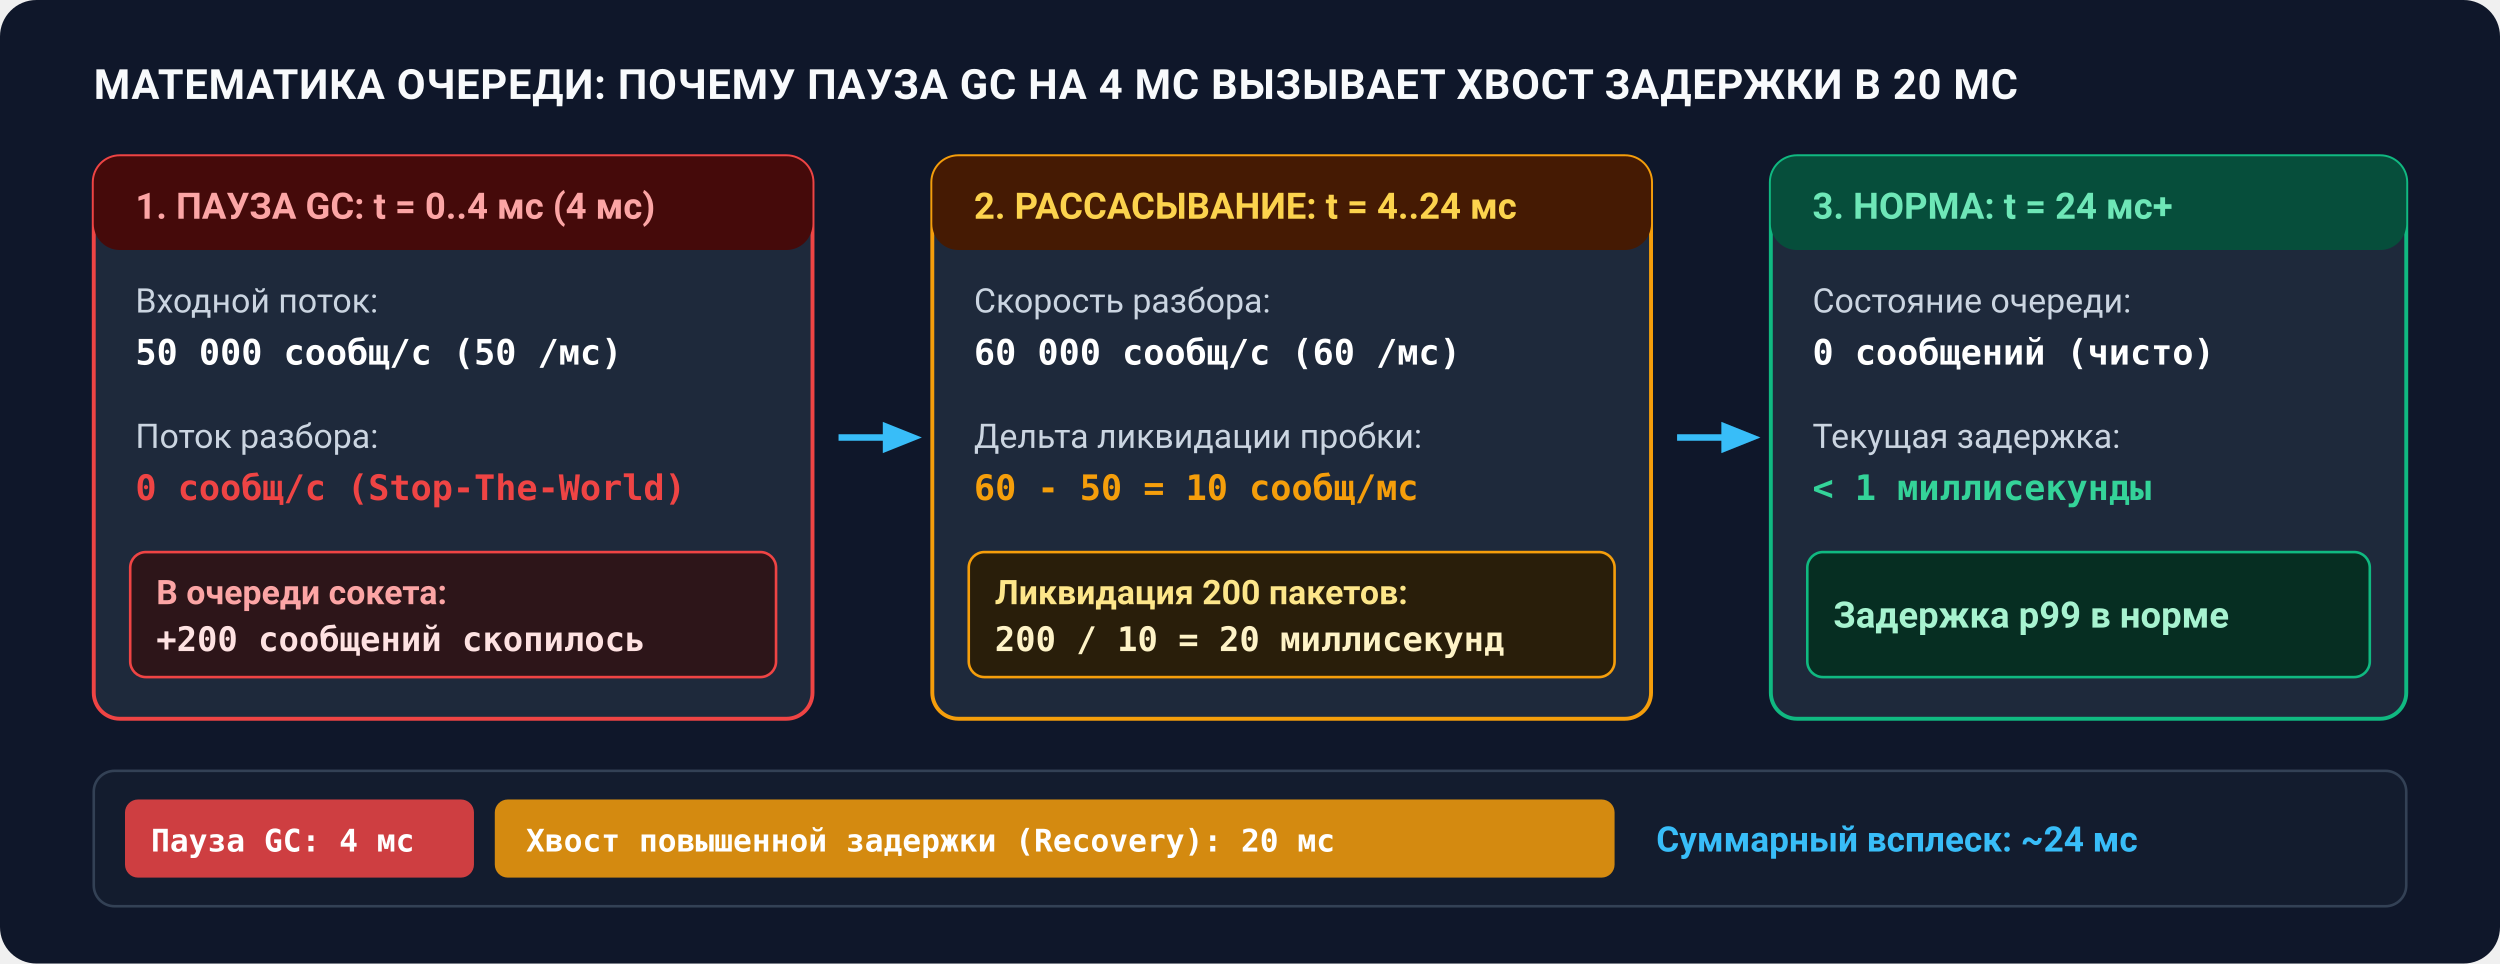
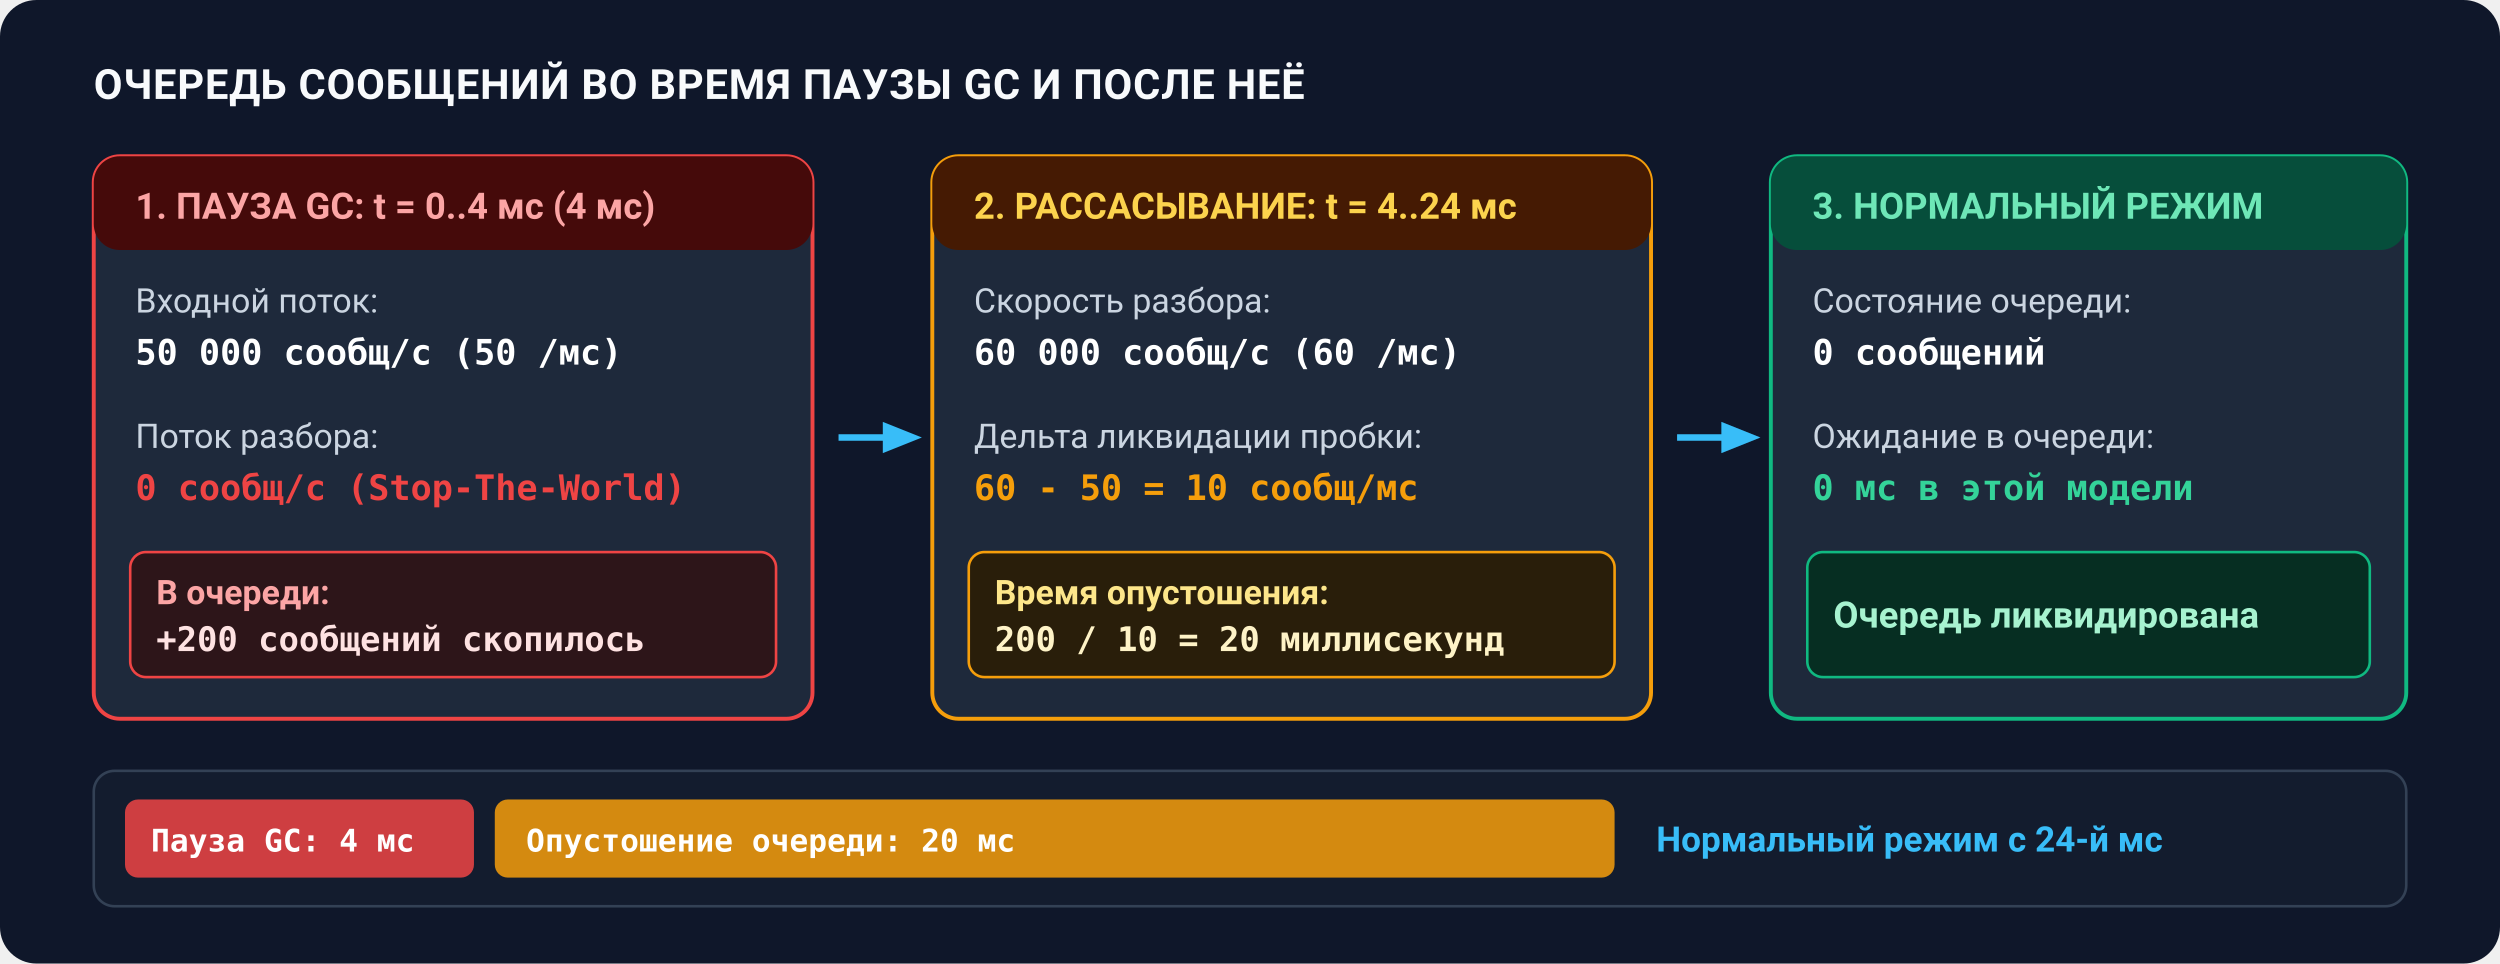
<svg xmlns="http://www.w3.org/2000/svg" width="960" height="370" viewBox="0 0 960 370" role="img" aria-labelledby="title desc">
  <defs>
    <marker id="arrow" viewBox="0 0 10 10" refX="6" refY="5" markerWidth="6" markerHeight="6" orient="auto-start-reverse">
      <path d="M 0 1 L 10 5 L 0 9 z" fill="#38bdf8" />
    </marker>
  </defs>
  <rect width="960" height="370" rx="14" fill="#0f172a" />
-   <text x="36" y="38" fill="#f8fafc" font-family="-apple-system, BlinkMacSystemFont, 'Segoe UI', Roboto, sans-serif" font-size="16" font-weight="700" letter-spacing="0.3">МАТЕМАТИКА ОЧЕРЕДИ: ПОЧЕМУ ПАУЗА GC НА 4 МС ВЫЗЫВАЕТ ХВОСТ ЗАДЕРЖКИ В 20 МС</text>
+   <text x="36" y="38" fill="#f8fafc" font-family="-apple-system, BlinkMacSystemFont, 'Segoe UI', Roboto, sans-serif" font-size="16" font-weight="700" letter-spacing="0.3">ОЧЕРЕДЬ СООБЩЕНИЙ ВО ВРЕМЯ ПАУЗЫ GC И ПОСЛЕ НЕЁ</text>
  <g transform="translate(36, 60)">
    <rect width="276" height="216" rx="10" fill="#1e293b" stroke="#ef4444" stroke-width="1.5" />
    <rect x="0" y="0" width="276" height="36" rx="10" fill="#450a0a" />
    <text x="16" y="24" fill="#fca5a5" font-family="-apple-system, BlinkMacSystemFont, 'Segoe UI', Roboto, sans-serif" font-size="14" font-weight="700">1. ПАУЗА GC: t = 0..4 мс (4 мс)</text>
    <text x="16" y="60" fill="#cbd5e1" font-family="-apple-system, BlinkMacSystemFont, 'Segoe UI', Roboto, sans-serif" font-size="13">Входной поток:</text>
    <text x="16" y="80" fill="#ffffff" font-family="ui-monospace, monospace" font-size="13.5" font-weight="700">50 000 сообщ/с (50 /мс)</text>
    <text x="16" y="112" fill="#cbd5e1" font-family="-apple-system, BlinkMacSystemFont, 'Segoe UI', Roboto, sans-serif" font-size="13">Поток разбора:</text>
    <text x="16" y="132" fill="#ef4444" font-family="ui-monospace, monospace" font-size="13.5" font-weight="700">0 сообщ/с (Stop-The-World)</text>
    <rect x="14" y="152" width="248" height="48" rx="6" fill="#2d1519" stroke="#ef4444" stroke-width="1" />
-     <text x="24" y="172" fill="#fca5a5" font-family="-apple-system, BlinkMacSystemFont, 'Segoe UI', Roboto, sans-serif" font-size="13" font-weight="700">В очереди сокета:</text>
+     <text x="24" y="172" fill="#fca5a5" font-family="-apple-system, BlinkMacSystemFont, 'Segoe UI', Roboto, sans-serif" font-size="13" font-weight="700">В очереди:</text>
    <text x="24" y="190" fill="#fee2e2" font-family="ui-monospace, monospace" font-size="13" font-weight="600">+200 сообщений скопилось</text>
  </g>
  <path d="M 322 168 L 348 168" stroke="#38bdf8" stroke-width="2.5" marker-end="url(#arrow)" />
  <g transform="translate(358, 60)">
    <rect width="276" height="216" rx="10" fill="#1e293b" stroke="#f59e0b" stroke-width="1.5" />
    <rect x="0" y="0" width="276" height="36" rx="10" fill="#451a03" />
    <text x="16" y="24" fill="#fcd34d" font-family="-apple-system, BlinkMacSystemFont, 'Segoe UI', Roboto, sans-serif" font-size="14" font-weight="700">2. РАССАСЫВАНИЕ: t = 4..24 мс</text>
    <text x="16" y="60" fill="#cbd5e1" font-family="-apple-system, BlinkMacSystemFont, 'Segoe UI', Roboto, sans-serif" font-size="13">Скорость разбора:</text>
    <text x="16" y="80" fill="#ffffff" font-family="ui-monospace, monospace" font-size="13.5" font-weight="700">60 000 сообщ/с (60 /мс)</text>
    <text x="16" y="112" fill="#cbd5e1" font-family="-apple-system, BlinkMacSystemFont, 'Segoe UI', Roboto, sans-serif" font-size="13">Дельта ликвидации пробки:</text>
    <text x="16" y="132" fill="#f59e0b" font-family="ui-monospace, monospace" font-size="13.5" font-weight="700">60 - 50 = 10 сообщ/мс</text>
    <rect x="14" y="152" width="248" height="48" rx="6" fill="#291e0a" stroke="#f59e0b" stroke-width="1" />
-     <text x="24" y="172" fill="#fde68a" font-family="-apple-system, BlinkMacSystemFont, 'Segoe UI', Roboto, sans-serif" font-size="13" font-weight="700">Ликвидация 200 пакетов:</text>
+     <text x="24" y="172" fill="#fde68a" font-family="-apple-system, BlinkMacSystemFont, 'Segoe UI', Roboto, sans-serif" font-size="13" font-weight="700">Время опустошения:</text>
    <text x="24" y="190" fill="#fef3c7" font-family="ui-monospace, monospace" font-size="13" font-weight="600">200 / 10 = 20 миллисекунд</text>
  </g>
  <path d="M 644 168 L 670 168" stroke="#38bdf8" stroke-width="2.5" marker-end="url(#arrow)" />
  <g transform="translate(680, 60)">
    <rect width="244" height="216" rx="10" fill="#1e293b" stroke="#10b981" stroke-width="1.5" />
    <rect x="0" y="0" width="244" height="36" rx="10" fill="#064e3b" />
-     <text x="16" y="24" fill="#6ee7b7" font-family="-apple-system, BlinkMacSystemFont, 'Segoe UI', Roboto, sans-serif" font-size="14" font-weight="700">3. НОРМА: t = 24 мс+</text>
+     <text x="16" y="24" fill="#6ee7b7" font-family="-apple-system, BlinkMacSystemFont, 'Segoe UI', Roboto, sans-serif" font-size="14" font-weight="700">3. НОРМАЛЬНЫЙ РЕЖИМ</text>
    <text x="16" y="60" fill="#cbd5e1" font-family="-apple-system, BlinkMacSystemFont, 'Segoe UI', Roboto, sans-serif" font-size="13">Состояние очереди:</text>
-     <text x="16" y="80" fill="#ffffff" font-family="ui-monospace, monospace" font-size="13.5" font-weight="700">0 сообщений (чисто)</text>
-     <text x="16" y="112" fill="#cbd5e1" font-family="-apple-system, BlinkMacSystemFont, 'Segoe UI', Roboto, sans-serif" font-size="13">Текущая задержка:</text>
-     <text x="16" y="132" fill="#34d399" font-family="ui-monospace, monospace" font-size="13.5" font-weight="700">&lt; 1 миллисекунды</text>
+     <text x="16" y="80" fill="#ffffff" font-family="ui-monospace, monospace" font-size="13.5" font-weight="700">0 сообщений</text>
+     <text x="16" y="112" fill="#cbd5e1" font-family="-apple-system, BlinkMacSystemFont, 'Segoe UI', Roboto, sans-serif" font-size="13">Ожидание в очереди:</text>
+     <text x="16" y="132" fill="#34d399" font-family="ui-monospace, monospace" font-size="13.5" font-weight="700">0 мс в этой модели</text>
    <rect x="14" y="152" width="216" height="48" rx="6" fill="#062e22" stroke="#10b981" stroke-width="1" />
-     <text x="24" y="181" fill="#a7f3d0" font-family="-apple-system, BlinkMacSystemFont, 'Segoe UI', Roboto, sans-serif" font-size="14" font-weight="700">Задержка p99 в норме</text>
+     <text x="24" y="181" fill="#a7f3d0" font-family="-apple-system, BlinkMacSystemFont, 'Segoe UI', Roboto, sans-serif" font-size="14" font-weight="700">Очередь ликвидирована</text>
  </g>
  <g transform="translate(36, 296)">
    <rect width="888" height="52" rx="8" fill="#131c2e" stroke="#334155" stroke-width="1" />
    <rect x="12" y="11" width="134" height="30" rx="5" fill="#ef4444" fill-opacity="0.85" />
    <text x="22" y="31" fill="#ffffff" font-family="ui-monospace, monospace" font-size="12" font-weight="700">Пауза GC: 4 мс</text>
    <rect x="154" y="11" width="430" height="30" rx="5" fill="#f59e0b" fill-opacity="0.85" />
-     <text x="166" y="31" fill="#ffffff" font-family="ui-monospace, monospace" font-size="12" font-weight="700">Хвост повышенной задержки (Recovery): 20 мс</text>
-     <text x="600" y="31" fill="#38bdf8" font-family="-apple-system, BlinkMacSystemFont, 'Segoe UI', Roboto, sans-serif" font-size="13.5" font-weight="700">Суммарный всплеск: ~24 мс</text>
+     <text x="166" y="31" fill="#ffffff" font-family="ui-monospace, monospace" font-size="12" font-weight="700">Опустошение очереди: 20 мс</text>
+     <text x="600" y="31" fill="#38bdf8" font-family="-apple-system, BlinkMacSystemFont, 'Segoe UI', Roboto, sans-serif" font-size="13.5" font-weight="700">Нормальный режим с 24-й мс</text>
  </g>
</svg>
